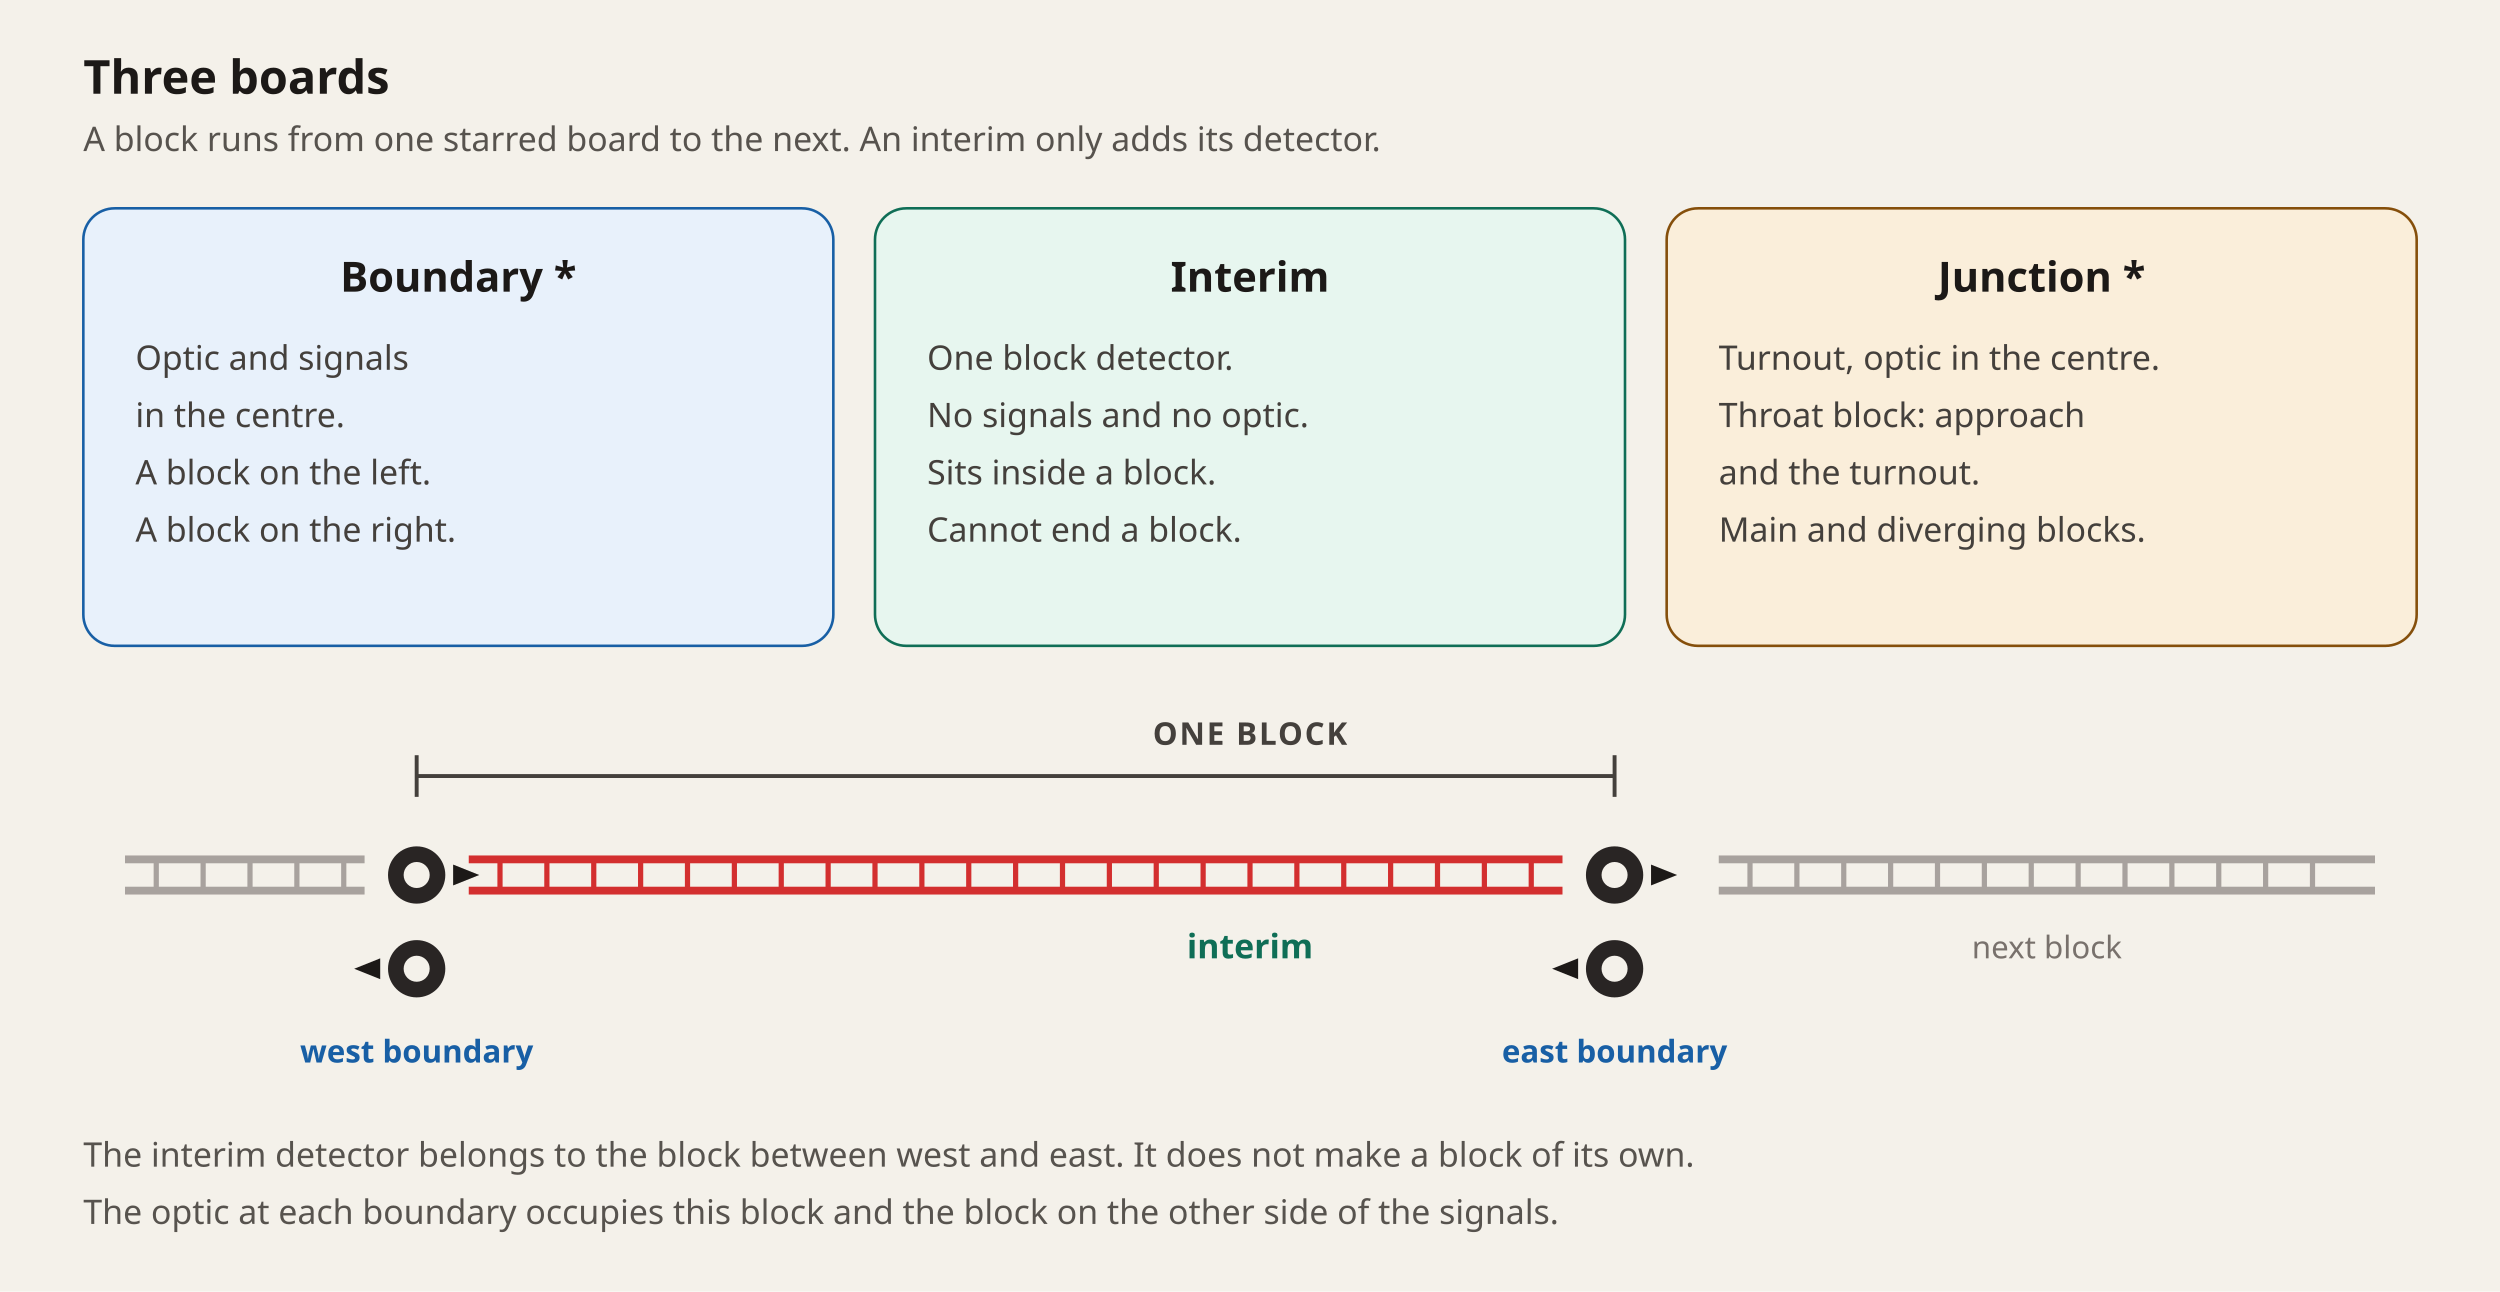
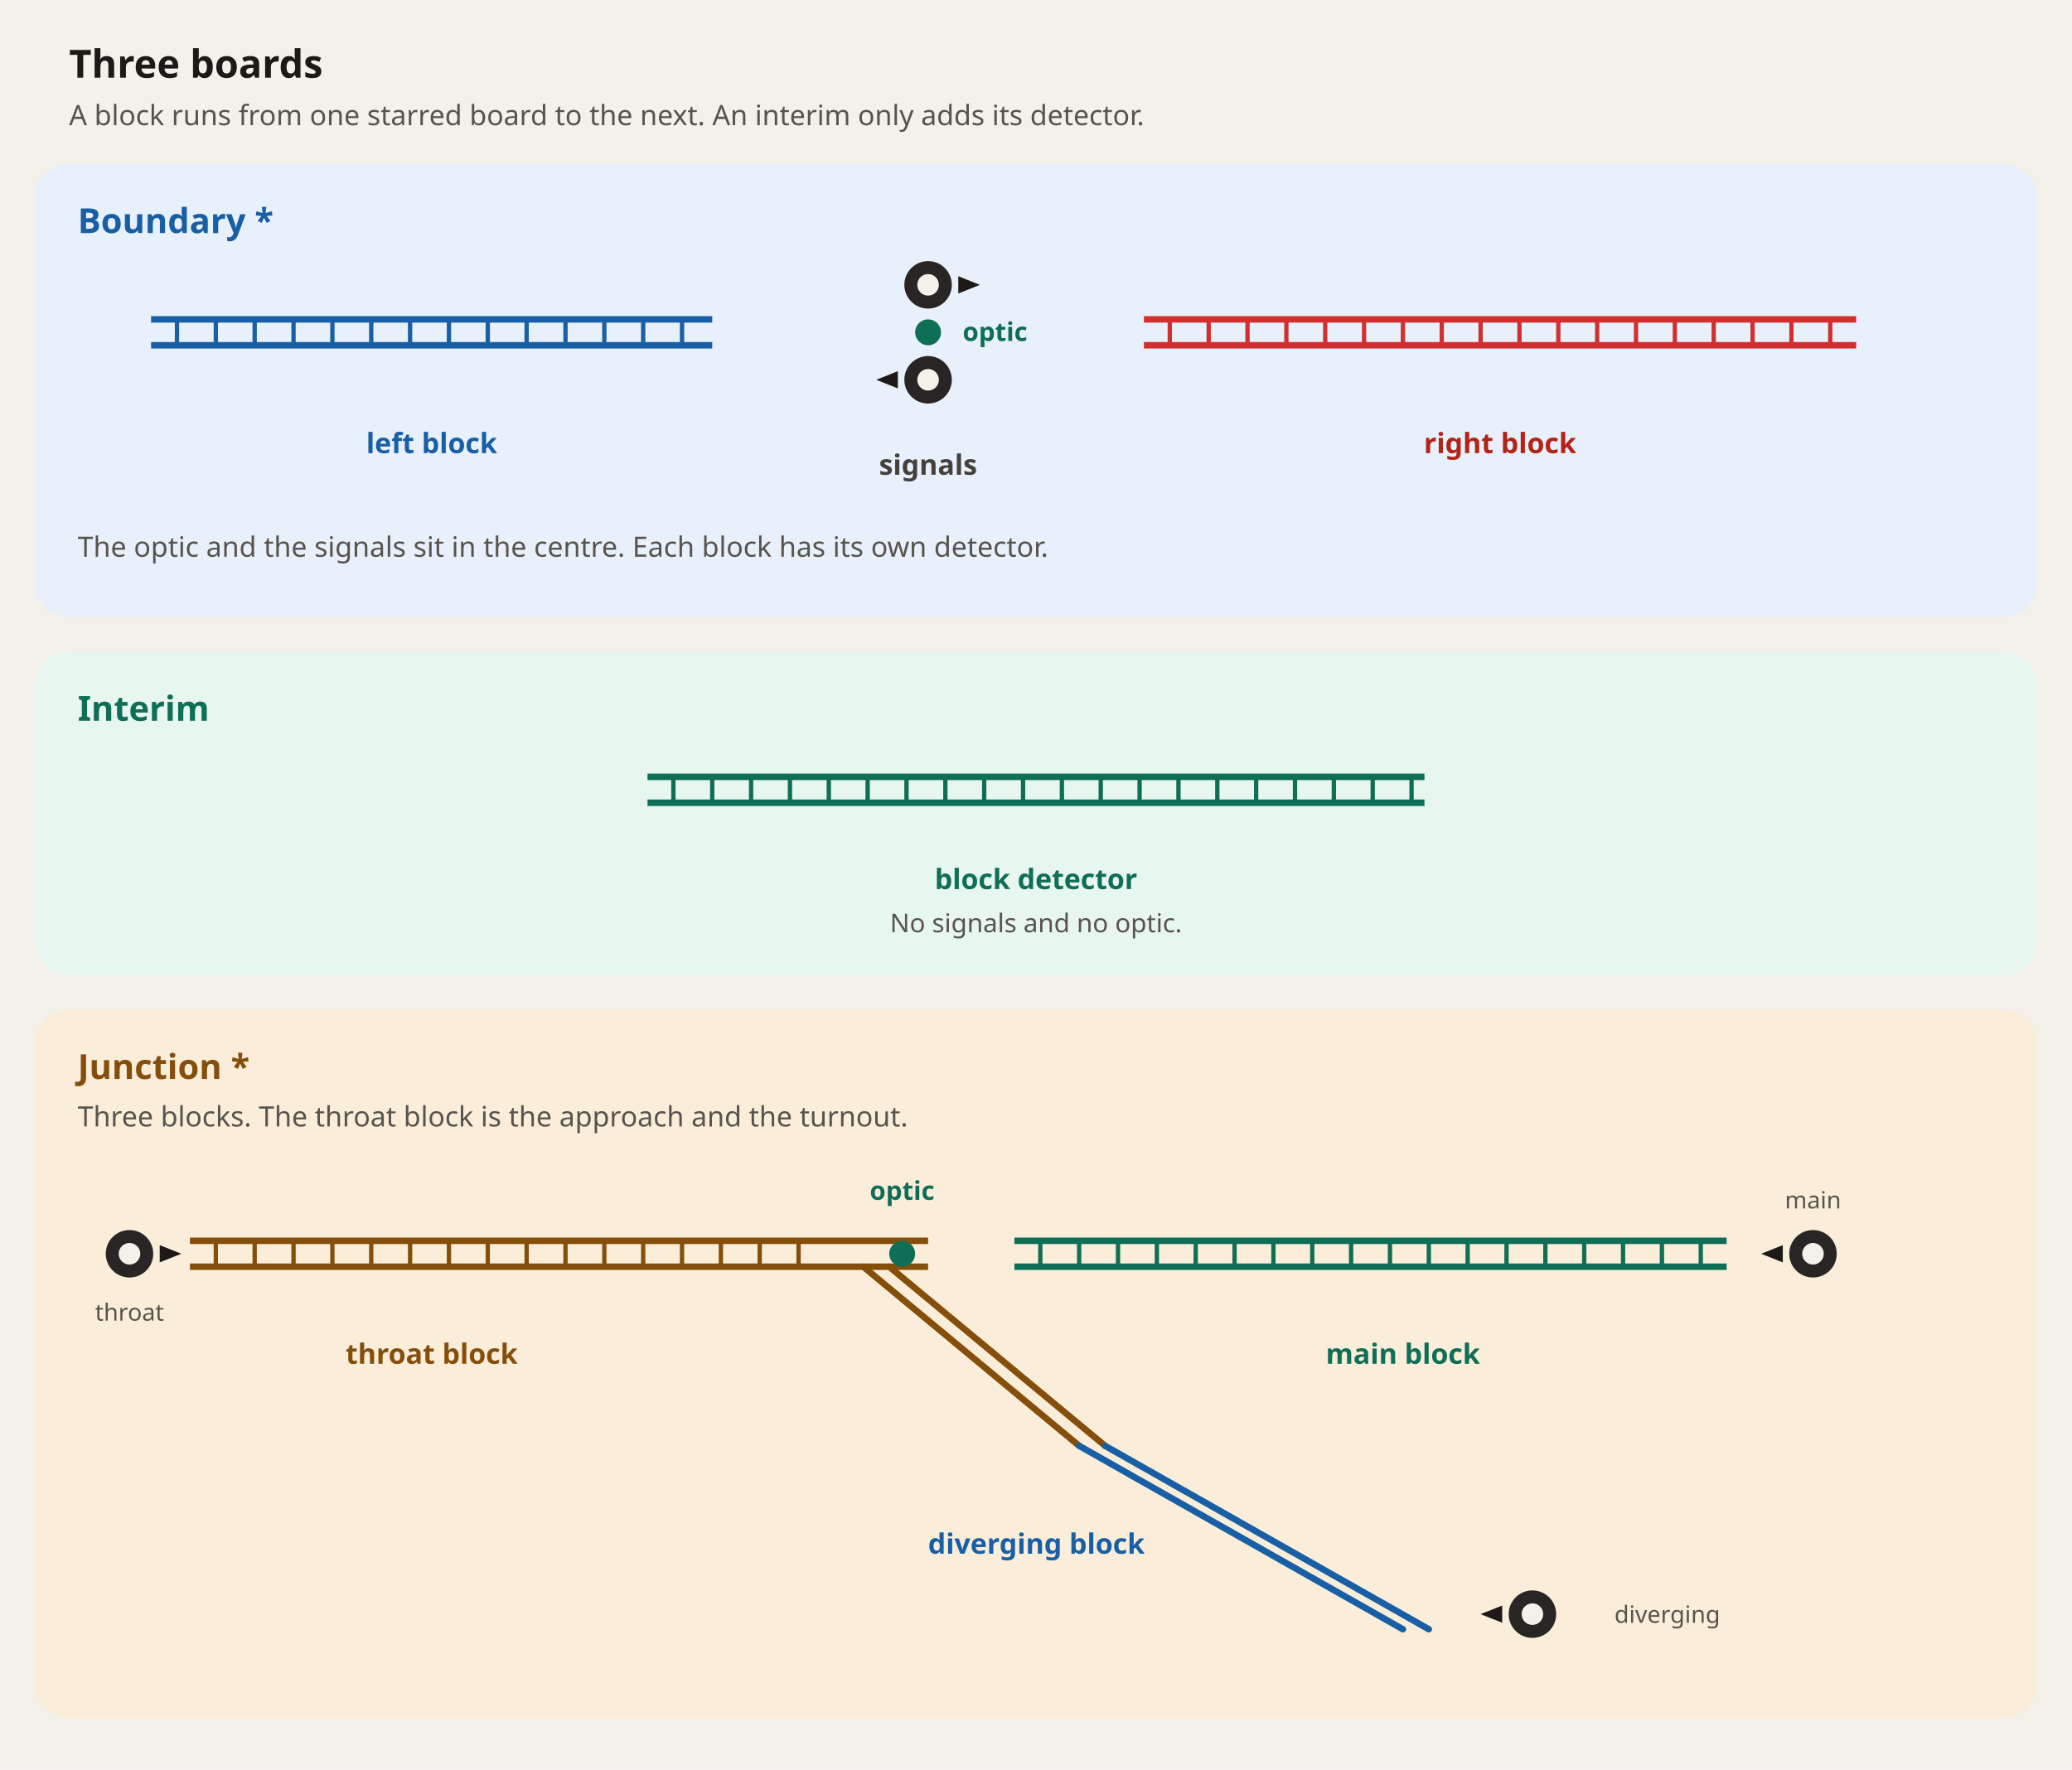
- <svg xmlns="http://www.w3.org/2000/svg" width="960" height="496" viewBox="0 0 960 496" role="img" aria-labelledby="title desc">
-   <rect width="960" height="496" fill="#f4f1ea" />
+ <svg xmlns="http://www.w3.org/2000/svg" width="960" height="820" viewBox="0 0 960 820" role="img" aria-labelledby="title desc">
+   <rect width="960" height="820" fill="#f4f1ea" />
  <g font-family="ui-sans-serif, system-ui, sans-serif" fill="#1c1917">
    <text x="32" y="36" font-size="18" font-weight="600">Three boards</text>
    <text x="32" y="58" fill="#57534e" font-size="13">A block runs from one starred board to the next. An interim only adds its detector.</text>
-     <rect x="32" y="80" width="288" height="168" rx="12" fill="#e8f1fb" stroke="#185fa5" />
-     <text x="176" y="112" text-anchor="middle" font-size="16" font-weight="600">Boundary *</text>
-     <text x="52" y="142" fill="#44403c" font-size="13">Optic and signals</text>
-     <text x="52" y="164" fill="#44403c" font-size="13">in the centre.</text>
-     <text x="52" y="186" fill="#44403c" font-size="13">A block on the left.</text>
-     <text x="52" y="208" fill="#44403c" font-size="13">A block on the right.</text>
-     <rect x="336" y="80" width="288" height="168" rx="12" fill="#e7f6ef" stroke="#0f6e56" />
-     <text x="480" y="112" text-anchor="middle" font-size="16" font-weight="600">Interim</text>
-     <text x="356" y="142" fill="#44403c" font-size="13">One block detector.</text>
-     <text x="356" y="164" fill="#44403c" font-size="13">No signals and no optic.</text>
-     <text x="356" y="186" fill="#44403c" font-size="13">Sits inside a block.</text>
-     <text x="356" y="208" fill="#44403c" font-size="13">Cannot end a block.</text>
-     <rect x="640" y="80" width="288" height="168" rx="12" fill="#faeeda" stroke="#854f0b" />
-     <text x="784" y="112" text-anchor="middle" font-size="16" font-weight="600">Junction *</text>
-     <text x="660" y="142" fill="#44403c" font-size="13">Turnout, optic in the centre.</text>
-     <text x="660" y="164" fill="#44403c" font-size="13">Throat block: approach</text>
-     <text x="660" y="186" fill="#44403c" font-size="13">and the turnout.</text>
-     <text x="660" y="208" fill="#44403c" font-size="13">Main and diverging blocks.</text>
-     <text x="480" y="286" text-anchor="middle" fill="#44403c" font-size="12" font-weight="600" letter-spacing="0.06em">ONE BLOCK</text>
-     <line x1="160" y1="298" x2="620" y2="298" stroke="#44403c" stroke-width="1.5" />
-     <line x1="160" y1="290" x2="160" y2="306" stroke="#44403c" stroke-width="1.5" />
-     <line x1="620" y1="290" x2="620" y2="306" stroke="#44403c" stroke-width="1.5" />
-     <g stroke="#a8a29e" stroke-width="3" stroke-linecap="butt">
-       <line x1="48" y1="330" x2="140" y2="330" />
-       <line x1="48" y1="342" x2="140" y2="342" />
+     <rect x="16" y="76" width="928" height="210" rx="16" fill="#e8f1fb" />
+     <text x="36" y="108" fill="#185fa5" font-size="16" font-weight="600">Boundary *</text>
+     <g stroke="#185fa5" stroke-width="3" stroke-linecap="butt">
+       <line x1="70" y1="148" x2="330" y2="148" />
+       <line x1="70" y1="160" x2="330" y2="160" />
    </g>
-     <g stroke="#a8a29e" stroke-width="2">
-       <line x1="60" y1="330" x2="60" y2="342" />
-       <line x1="78" y1="330" x2="78" y2="342" />
-       <line x1="96" y1="330" x2="96" y2="342" />
-       <line x1="114" y1="330" x2="114" y2="342" />
-       <line x1="132" y1="330" x2="132" y2="342" />
+     <g stroke="#185fa5" stroke-width="2">
+       <line x1="82" y1="148" x2="82" y2="160" />
+       <line x1="100" y1="148" x2="100" y2="160" />
+       <line x1="118" y1="148" x2="118" y2="160" />
+       <line x1="136" y1="148" x2="136" y2="160" />
+       <line x1="154" y1="148" x2="154" y2="160" />
+       <line x1="172" y1="148" x2="172" y2="160" />
+       <line x1="190" y1="148" x2="190" y2="160" />
+       <line x1="208" y1="148" x2="208" y2="160" />
+       <line x1="226" y1="148" x2="226" y2="160" />
+       <line x1="244" y1="148" x2="244" y2="160" />
+       <line x1="262" y1="148" x2="262" y2="160" />
+       <line x1="280" y1="148" x2="280" y2="160" />
+       <line x1="298" y1="148" x2="298" y2="160" />
+       <line x1="316" y1="148" x2="316" y2="160" />
    </g>
    <g stroke="#d32f2f" stroke-width="3" stroke-linecap="butt">
-       <line x1="180" y1="330" x2="600" y2="330" />
-       <line x1="180" y1="342" x2="600" y2="342" />
+       <line x1="530" y1="148" x2="860" y2="148" />
+       <line x1="530" y1="160" x2="860" y2="160" />
    </g>
    <g stroke="#d32f2f" stroke-width="2">
-       <line x1="192" y1="330" x2="192" y2="342" />
-       <line x1="210" y1="330" x2="210" y2="342" />
-       <line x1="228" y1="330" x2="228" y2="342" />
-       <line x1="246" y1="330" x2="246" y2="342" />
-       <line x1="264" y1="330" x2="264" y2="342" />
-       <line x1="282" y1="330" x2="282" y2="342" />
-       <line x1="300" y1="330" x2="300" y2="342" />
-       <line x1="318" y1="330" x2="318" y2="342" />
-       <line x1="336" y1="330" x2="336" y2="342" />
-       <line x1="354" y1="330" x2="354" y2="342" />
-       <line x1="372" y1="330" x2="372" y2="342" />
-       <line x1="390" y1="330" x2="390" y2="342" />
-       <line x1="408" y1="330" x2="408" y2="342" />
-       <line x1="426" y1="330" x2="426" y2="342" />
-       <line x1="444" y1="330" x2="444" y2="342" />
-       <line x1="462" y1="330" x2="462" y2="342" />
-       <line x1="480" y1="330" x2="480" y2="342" />
-       <line x1="498" y1="330" x2="498" y2="342" />
-       <line x1="516" y1="330" x2="516" y2="342" />
-       <line x1="534" y1="330" x2="534" y2="342" />
-       <line x1="552" y1="330" x2="552" y2="342" />
-       <line x1="570" y1="330" x2="570" y2="342" />
-       <line x1="588" y1="330" x2="588" y2="342" />
+       <line x1="542" y1="148" x2="542" y2="160" />
+       <line x1="560" y1="148" x2="560" y2="160" />
+       <line x1="578" y1="148" x2="578" y2="160" />
+       <line x1="596" y1="148" x2="596" y2="160" />
+       <line x1="614" y1="148" x2="614" y2="160" />
+       <line x1="632" y1="148" x2="632" y2="160" />
+       <line x1="650" y1="148" x2="650" y2="160" />
+       <line x1="668" y1="148" x2="668" y2="160" />
+       <line x1="686" y1="148" x2="686" y2="160" />
+       <line x1="704" y1="148" x2="704" y2="160" />
+       <line x1="722" y1="148" x2="722" y2="160" />
+       <line x1="740" y1="148" x2="740" y2="160" />
+       <line x1="758" y1="148" x2="758" y2="160" />
+       <line x1="776" y1="148" x2="776" y2="160" />
+       <line x1="794" y1="148" x2="794" y2="160" />
+       <line x1="812" y1="148" x2="812" y2="160" />
+       <line x1="830" y1="148" x2="830" y2="160" />
+       <line x1="848" y1="148" x2="848" y2="160" />
    </g>
-     <g stroke="#a8a29e" stroke-width="3" stroke-linecap="butt">
-       <line x1="660" y1="330" x2="912" y2="330" />
-       <line x1="660" y1="342" x2="912" y2="342" />
-     </g>
-     <g stroke="#a8a29e" stroke-width="2">
-       <line x1="672" y1="330" x2="672" y2="342" />
-       <line x1="690" y1="330" x2="690" y2="342" />
-       <line x1="708" y1="330" x2="708" y2="342" />
-       <line x1="726" y1="330" x2="726" y2="342" />
-       <line x1="744" y1="330" x2="744" y2="342" />
-       <line x1="762" y1="330" x2="762" y2="342" />
-       <line x1="780" y1="330" x2="780" y2="342" />
-       <line x1="798" y1="330" x2="798" y2="342" />
-       <line x1="816" y1="330" x2="816" y2="342" />
-       <line x1="834" y1="330" x2="834" y2="342" />
-       <line x1="852" y1="330" x2="852" y2="342" />
-       <line x1="870" y1="330" x2="870" y2="342" />
-       <line x1="888" y1="330" x2="888" y2="342" />
-     </g>
-     <g transform="translate(160 336) scale(1 1)">
+     <g transform="translate(430 132) scale(1 1)">
      <circle cx="0" cy="0" r="11" fill="#292524" />
      <circle cx="0" cy="0" r="5" fill="#f4f1ea" />
      <polygon points="14,-4 24,0 14,4" fill="#1c1917" />
    </g>
-     <g transform="translate(160 372) scale(-1 1)">
+     <g transform="translate(430 176) scale(-1 1)">
      <circle cx="0" cy="0" r="11" fill="#292524" />
      <circle cx="0" cy="0" r="5" fill="#f4f1ea" />
      <polygon points="14,-4 24,0 14,4" fill="#1c1917" />
    </g>
-     <g transform="translate(620 336) scale(1 1)">
+     <circle cx="430" cy="154" r="6" fill="#0f6e56" />
+     <text x="446" y="158" fill="#0f6e56" font-size="12" font-weight="600">optic</text>
+     <text x="200" y="210" text-anchor="middle" fill="#185fa5" font-size="13" font-weight="600">left block</text>
+     <text x="430" y="220" text-anchor="middle" fill="#44403c" font-size="13" font-weight="600">signals</text>
+     <text x="695" y="210" text-anchor="middle" fill="#b42318" font-size="13" font-weight="600">right block</text>
+     <text x="36" y="258" fill="#57534e" font-size="13">The optic and the signals sit in the centre. Each block has its own detector.</text>
+     <rect x="16" y="302" width="928" height="150" rx="16" fill="#e7f6ef" />
+     <text x="36" y="334" fill="#0f6e56" font-size="16" font-weight="600">Interim</text>
+     <g stroke="#0f6e56" stroke-width="3" stroke-linecap="butt">
+       <line x1="300" y1="360" x2="660" y2="360" />
+       <line x1="300" y1="372" x2="660" y2="372" />
+     </g>
+     <g stroke="#0f6e56" stroke-width="2">
+       <line x1="312" y1="360" x2="312" y2="372" />
+       <line x1="330" y1="360" x2="330" y2="372" />
+       <line x1="348" y1="360" x2="348" y2="372" />
+       <line x1="366" y1="360" x2="366" y2="372" />
+       <line x1="384" y1="360" x2="384" y2="372" />
+       <line x1="402" y1="360" x2="402" y2="372" />
+       <line x1="420" y1="360" x2="420" y2="372" />
+       <line x1="438" y1="360" x2="438" y2="372" />
+       <line x1="456" y1="360" x2="456" y2="372" />
+       <line x1="474" y1="360" x2="474" y2="372" />
+       <line x1="492" y1="360" x2="492" y2="372" />
+       <line x1="510" y1="360" x2="510" y2="372" />
+       <line x1="528" y1="360" x2="528" y2="372" />
+       <line x1="546" y1="360" x2="546" y2="372" />
+       <line x1="564" y1="360" x2="564" y2="372" />
+       <line x1="582" y1="360" x2="582" y2="372" />
+       <line x1="600" y1="360" x2="600" y2="372" />
+       <line x1="618" y1="360" x2="618" y2="372" />
+       <line x1="636" y1="360" x2="636" y2="372" />
+       <line x1="654" y1="360" x2="654" y2="372" />
+     </g>
+     <text x="480" y="412" text-anchor="middle" fill="#0f6e56" font-size="13" font-weight="600">block detector</text>
+     <text x="480" y="432" text-anchor="middle" fill="#57534e" font-size="12">No signals and no optic.</text>
+     <rect x="16" y="468" width="928" height="328" rx="16" fill="#faeeda" />
+     <text x="36" y="500" fill="#854f0b" font-size="16" font-weight="600">Junction *</text>
+     <text x="36" y="522" fill="#57534e" font-size="13">Three blocks. The throat block is the approach and the turnout.</text>
+     <g stroke="#854f0b" stroke-width="3" stroke-linecap="butt">
+       <line x1="88" y1="575" x2="430" y2="575" />
+       <line x1="88" y1="587" x2="430" y2="587" />
+     </g>
+     <g stroke="#854f0b" stroke-width="2">
+       <line x1="100" y1="575" x2="100" y2="587" />
+       <line x1="118" y1="575" x2="118" y2="587" />
+       <line x1="136" y1="575" x2="136" y2="587" />
+       <line x1="154" y1="575" x2="154" y2="587" />
+       <line x1="172" y1="575" x2="172" y2="587" />
+       <line x1="190" y1="575" x2="190" y2="587" />
+       <line x1="208" y1="575" x2="208" y2="587" />
+       <line x1="226" y1="575" x2="226" y2="587" />
+       <line x1="244" y1="575" x2="244" y2="587" />
+       <line x1="262" y1="575" x2="262" y2="587" />
+       <line x1="280" y1="575" x2="280" y2="587" />
+       <line x1="298" y1="575" x2="298" y2="587" />
+       <line x1="316" y1="575" x2="316" y2="587" />
+       <line x1="334" y1="575" x2="334" y2="587" />
+       <line x1="352" y1="575" x2="352" y2="587" />
+       <line x1="370" y1="575" x2="370" y2="587" />
+     </g>
+     <g stroke="#0f6e56" stroke-width="3" stroke-linecap="butt">
+       <line x1="470" y1="575" x2="800" y2="575" />
+       <line x1="470" y1="587" x2="800" y2="587" />
+     </g>
+     <g stroke="#0f6e56" stroke-width="2">
+       <line x1="482" y1="575" x2="482" y2="587" />
+       <line x1="500" y1="575" x2="500" y2="587" />
+       <line x1="518" y1="575" x2="518" y2="587" />
+       <line x1="536" y1="575" x2="536" y2="587" />
+       <line x1="554" y1="575" x2="554" y2="587" />
+       <line x1="572" y1="575" x2="572" y2="587" />
+       <line x1="590" y1="575" x2="590" y2="587" />
+       <line x1="608" y1="575" x2="608" y2="587" />
+       <line x1="626" y1="575" x2="626" y2="587" />
+       <line x1="644" y1="575" x2="644" y2="587" />
+       <line x1="662" y1="575" x2="662" y2="587" />
+       <line x1="680" y1="575" x2="680" y2="587" />
+       <line x1="698" y1="575" x2="698" y2="587" />
+       <line x1="716" y1="575" x2="716" y2="587" />
+       <line x1="734" y1="575" x2="734" y2="587" />
+       <line x1="752" y1="575" x2="752" y2="587" />
+       <line x1="770" y1="575" x2="770" y2="587" />
+       <line x1="788" y1="575" x2="788" y2="587" />
+     </g>
+     <g transform="translate(60 581) scale(1 1)">
      <circle cx="0" cy="0" r="11" fill="#292524" />
      <circle cx="0" cy="0" r="5" fill="#f4f1ea" />
      <polygon points="14,-4 24,0 14,4" fill="#1c1917" />
    </g>
-     <g transform="translate(620 372) scale(-1 1)">
+     <g transform="translate(840 581) scale(-1 1)">
      <circle cx="0" cy="0" r="11" fill="#292524" />
      <circle cx="0" cy="0" r="5" fill="#f4f1ea" />
      <polygon points="14,-4 24,0 14,4" fill="#1c1917" />
    </g>
-     <text x="160" y="408" text-anchor="middle" fill="#185fa5" font-size="12" font-weight="600">west boundary</text>
-     <text x="480" y="368" text-anchor="middle" fill="#0f6e56" font-size="13" font-weight="600">interim</text>
-     <text x="620" y="408" text-anchor="middle" fill="#185fa5" font-size="12" font-weight="600">east boundary</text>
-     <text x="786" y="368" text-anchor="middle" fill="#78716c" font-size="12">next block</text>
-     <text x="32" y="448" fill="#57534e" font-size="13">The interim detector belongs to the block between west and east. It does not make a block of its own.</text>
-     <text x="32" y="470" fill="#57534e" font-size="13">The optic at each boundary occupies this block and the block on the other side of the signals.</text>
+     <text x="60" y="612" text-anchor="middle" fill="#57534e" font-size="11">throat</text>
+     <text x="840" y="560" text-anchor="middle" fill="#57534e" font-size="11">main</text>
+     <path d="M400 587 L500 670" fill="none" stroke="#854f0b" stroke-width="3" stroke-linecap="round" />
+     <path d="M412 587 L512 670" fill="none" stroke="#854f0b" stroke-width="3" stroke-linecap="round" />
+     <path d="M500 670 L650 755" fill="none" stroke="#185fa5" stroke-width="3" stroke-linecap="round" />
+     <path d="M512 670 L662 755" fill="none" stroke="#185fa5" stroke-width="3" stroke-linecap="round" />
+     <circle cx="418" cy="581" r="6" fill="#0f6e56" />
+     <text x="418" y="556" text-anchor="middle" fill="#0f6e56" font-size="12" font-weight="600">optic</text>
+     <g transform="translate(710 748) scale(-1 1)">
+       <circle cx="0" cy="0" r="11" fill="#292524" />
+       <circle cx="0" cy="0" r="5" fill="#f4f1ea" />
+       <polygon points="14,-4 24,0 14,4" fill="#1c1917" />
+     </g>
+     <text x="748" y="752" fill="#57534e" font-size="11">diverging</text>
+     <text x="200" y="632" text-anchor="middle" fill="#854f0b" font-size="13" font-weight="600">throat block</text>
+     <text x="650" y="632" text-anchor="middle" fill="#0f6e56" font-size="13" font-weight="600">main block</text>
+     <text x="430" y="720" fill="#185fa5" font-size="13" font-weight="600">diverging block</text>
  </g>
</svg>
